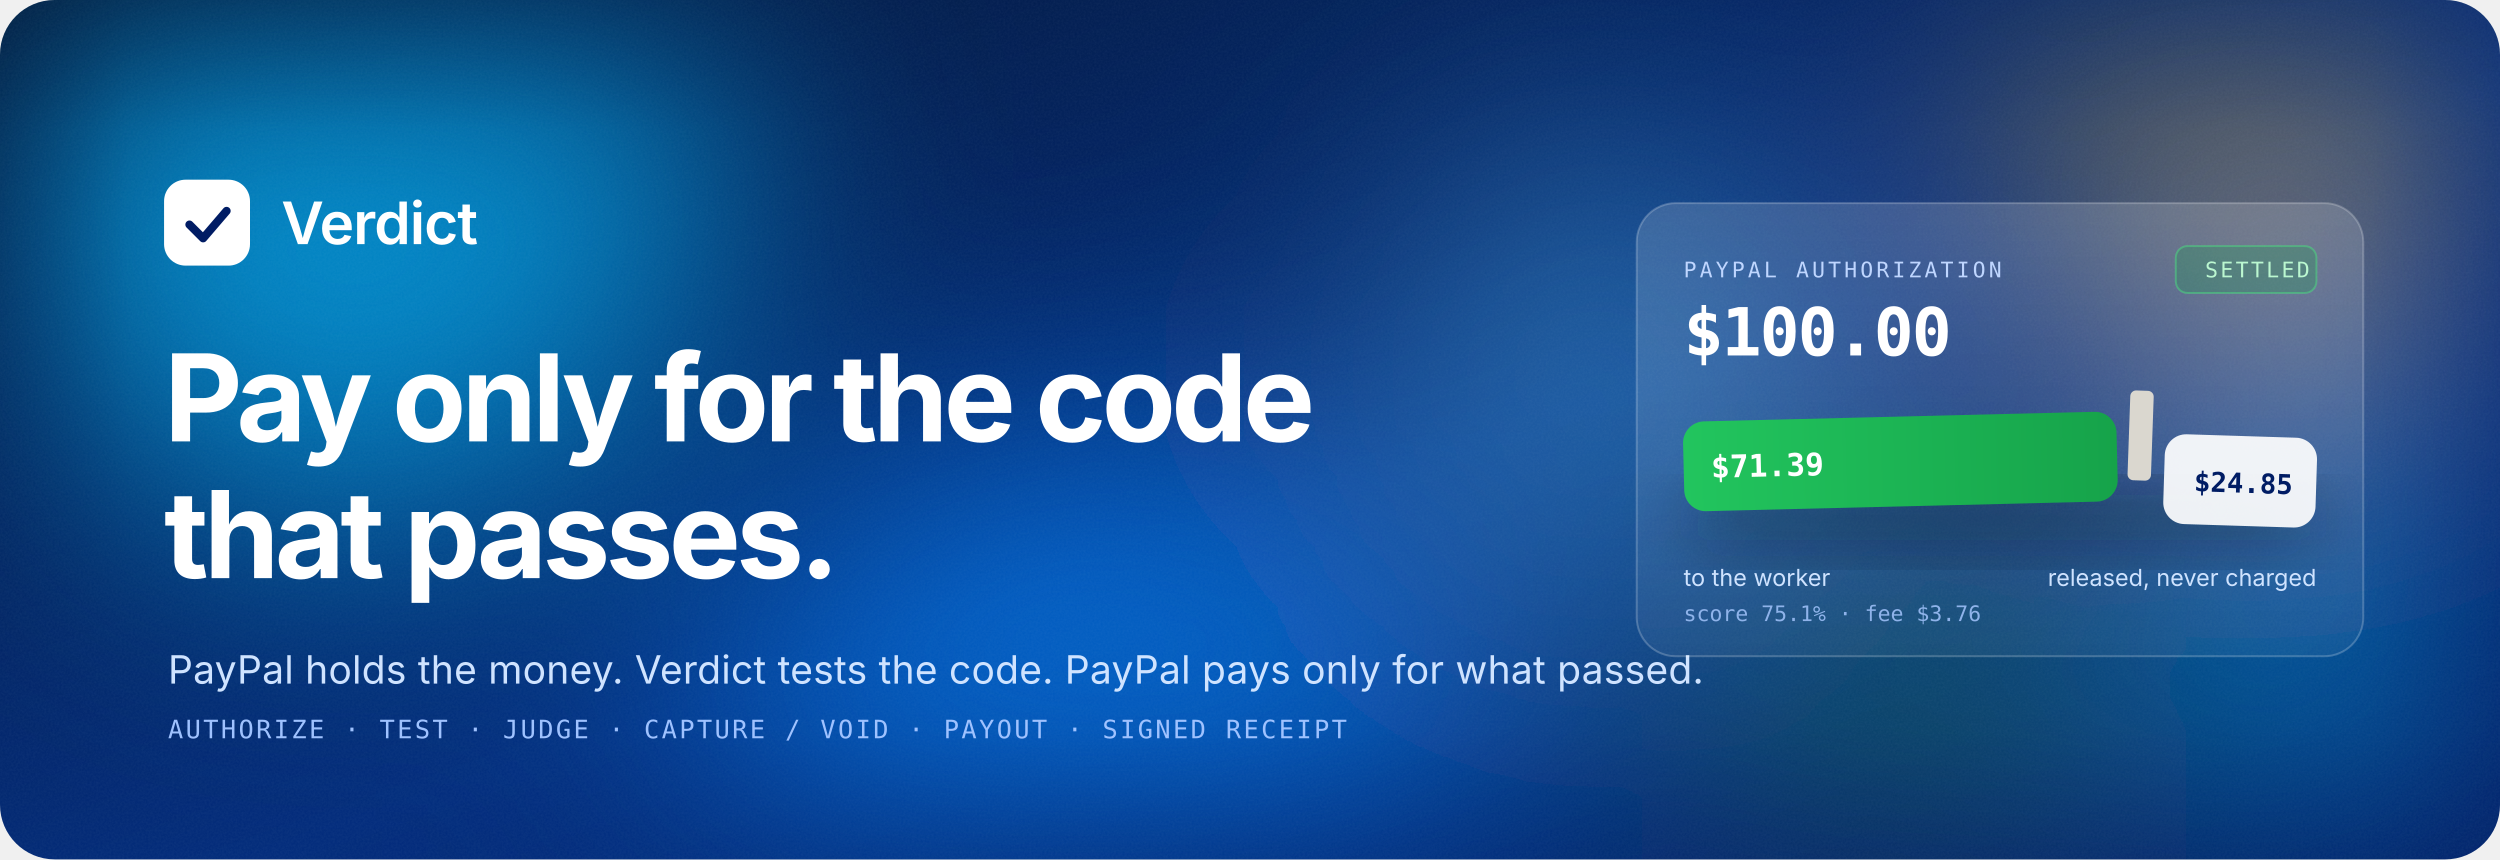
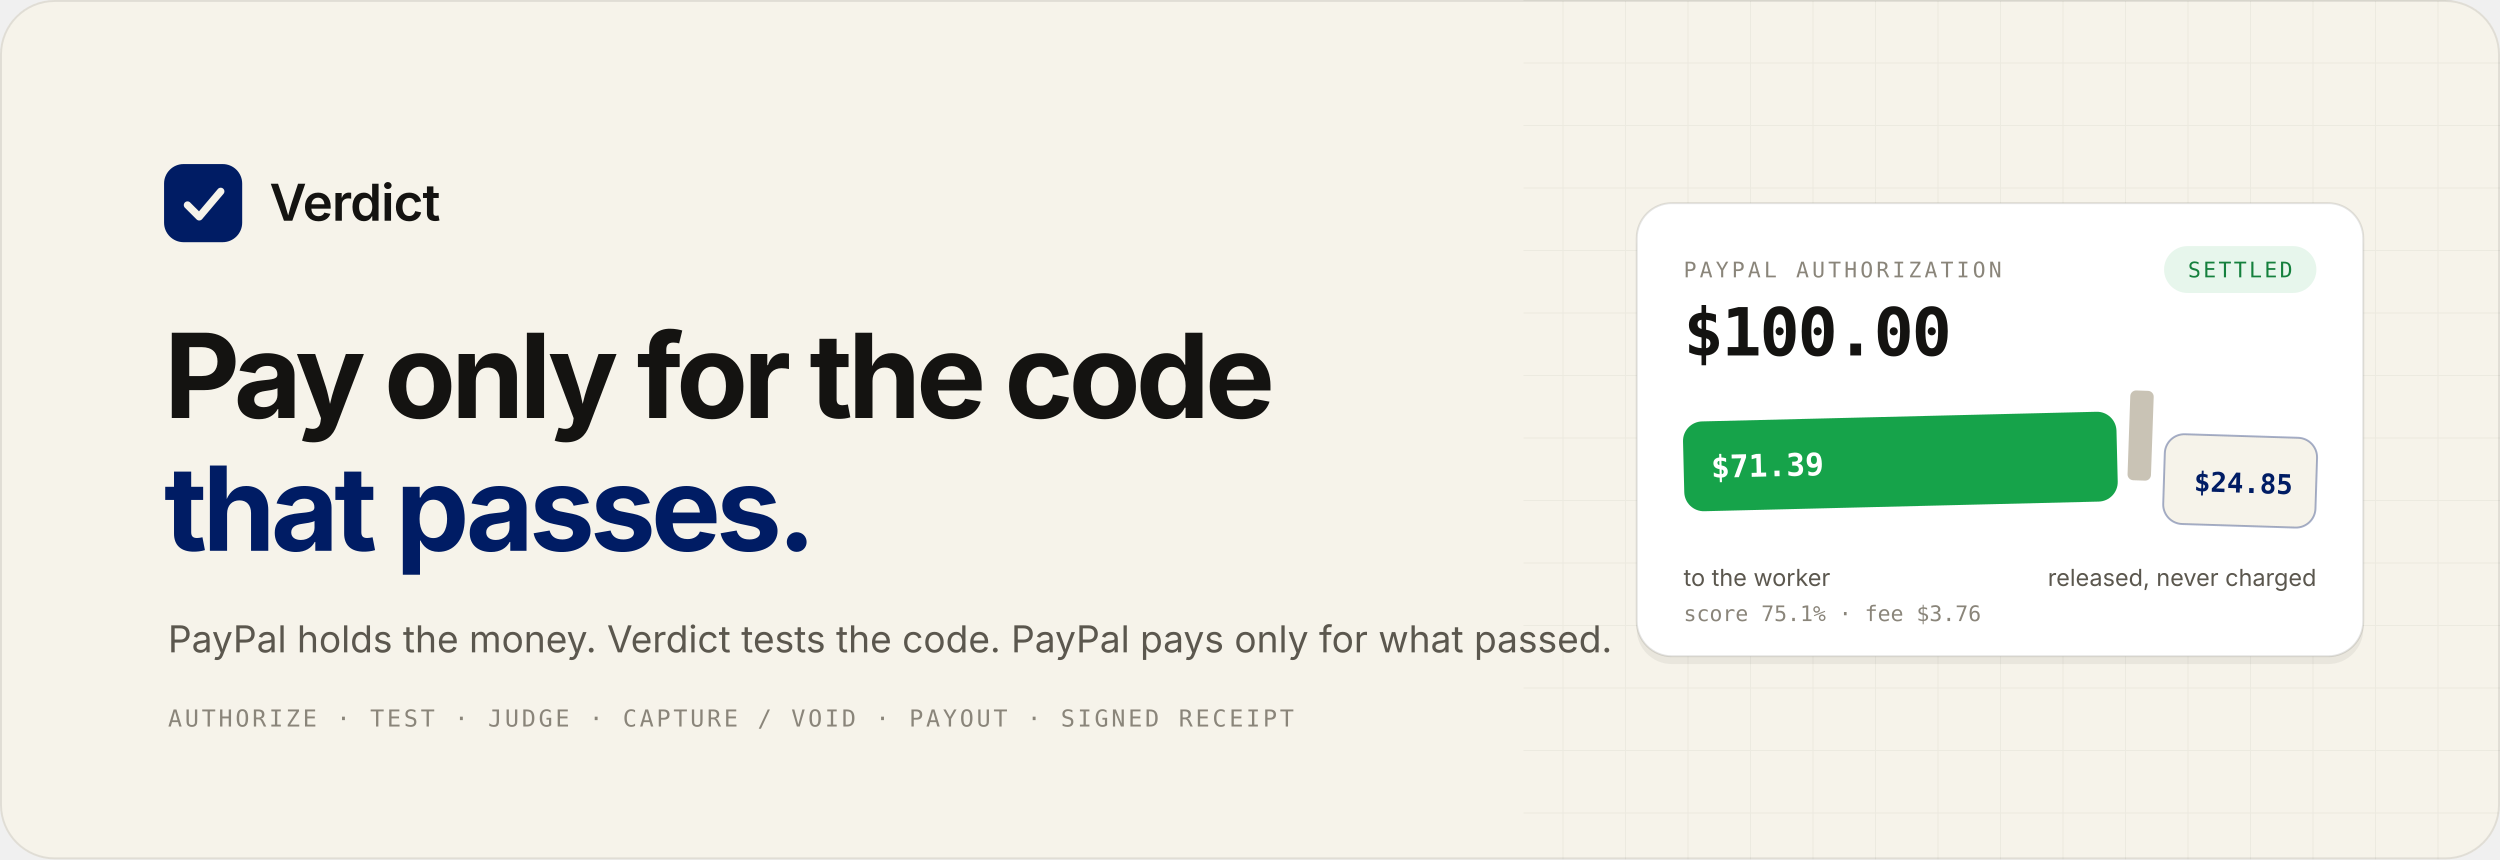
<svg xmlns="http://www.w3.org/2000/svg" viewBox="0 0 1280 440" width="1280" height="440" role="img" aria-labelledby="t d">
  <defs>
    <clipPath id="frame">
      <rect width="1280" height="440" rx="28" />
    </clipPath>
-     <linearGradient id="base" x1="0" y1="0" x2="1" y2="1">
-       <stop offset="0" stop-color="#001435" />
-       <stop offset="0.55" stop-color="#002A7A" />
-       <stop offset="1" stop-color="#001C64" />
-     </linearGradient>
-     <filter id="blur" x="-50%" y="-50%" width="200%" height="200%">
-       <feGaussianBlur stdDeviation="70" />
-     </filter>
-     <filter id="soft" x="-20%" y="-50%" width="140%" height="220%">
-       <feGaussianBlur stdDeviation="18" />
-     </filter>
-     <filter id="grain">
-       <feTurbulence type="fractalNoise" baseFrequency="0.9" numOctaves="2" stitchTiles="stitch" />
-       <feColorMatrix values="0 0 0 0 1  0 0 0 0 1  0 0 0 0 1  0 0 0 0.05 0" />
-     </filter>
-     <linearGradient id="glass" x1="0" y1="0" x2="0" y2="1">
-       <stop offset="0" stop-color="#FFFFFF" stop-opacity="0.16" />
-       <stop offset="1" stop-color="#FFFFFF" stop-opacity="0.05" />
-     </linearGradient>
-     <linearGradient id="worker" x1="0" y1="0" x2="1" y2="0">
-       <stop offset="0" stop-color="#22C55E" />
-       <stop offset="1" stop-color="#16A34A" />
-     </linearGradient>
+     <pattern id="rule" width="32" height="32" patternUnits="userSpaceOnUse">
+       <path d="M32 0H0V32" fill="none" stroke="#1C1A16" stroke-opacity="0.045" />
+     </pattern>
  </defs>
  <g clip-path="url(#frame)">
-     <rect width="1280" height="440" fill="url(#base)" />
-     <g filter="url(#blur)">
-       <circle cx="180" cy="80" r="190" fill="#009CDE" opacity="0.85" />
-       <circle cx="560" cy="430" r="210" fill="#0070E0" opacity="0.8" />
-       <circle cx="1180" cy="20" r="170" fill="#FFC439" opacity="0.42" />
-       <circle cx="1240" cy="300" r="150" fill="#009CDE" opacity="0.45" />
-       <circle cx="980" cy="430" r="150" fill="#16A34A" opacity="0.35" />
-       <circle cx="820" cy="190" r="120" fill="#60CDFF" opacity="0.35" />
-     </g>
-     <rect width="1280" height="440" filter="url(#grain)" />
-     <g font-family="'Geist','Inter','SF Pro Display',-apple-system,'Segoe UI',Helvetica,Arial,sans-serif" fill="#FFFFFF">
-       <g transform="translate(84 92)">
-         <rect width="44" height="44" rx="11" fill="#FFFFFF" />
-         <path d="M13 23l7 7 12-14" stroke="#001C64" stroke-width="4.2" fill="none" stroke-linecap="round" stroke-linejoin="round" />
-         <text x="60" y="33" font-size="30" font-weight="600" letter-spacing="-0.5">Verdict</text>
+     <rect width="1280" height="440" fill="#F6F3EA" />
+     <rect x="780" width="500" height="440" fill="url(#rule)" />
+     <rect x="0.5" y="0.5" width="1279" height="439" rx="27.5" fill="none" stroke="#1C1A16" stroke-opacity="0.1" />
+     <g font-family="'Geist','Inter','SF Pro Display',-apple-system,'Segoe UI',Helvetica,Arial,sans-serif" fill="#141311">
+       <g transform="translate(84 84)">
+         <rect width="40" height="40" rx="10" fill="#001C64" />
+         <path d="M12 21l6 6 11-13" stroke="#F6F3EA" stroke-width="3.8" fill="none" stroke-linecap="round" stroke-linejoin="round" />
+         <text x="54" y="29" font-size="26" font-weight="600" letter-spacing="-0.4">Verdict</text>
      </g>
-       <text x="84" y="226" font-size="62" font-weight="700" letter-spacing="-2.4">Pay only for the code</text>
-       <text x="84" y="296" font-size="62" font-weight="700" letter-spacing="-2.4">that passes.</text>
-       <text x="86" y="350" font-size="20" font-weight="400" fill="#CFE3FF" letter-spacing="0.1">PayPal holds the money. Verdict tests the code. PayPal pays only for what passed.</text>
-       <g transform="translate(86 378)" font-family="'Geist Mono','SF Mono',ui-monospace,Menlo,Consolas,monospace" font-size="13" fill="#9FC2FF" letter-spacing="1.2">
-         <text>AUTHORIZE  ·  TEST  ·  JUDGE  ·  CAPTURE / VOID  ·  PAYOUT  ·  SIGNED RECEIPT</text>
-       </g>
+       <text x="84" y="214" font-size="60" font-weight="700" letter-spacing="-2.4">Pay only for the code</text>
+       <text x="84" y="282" font-size="60" font-weight="700" letter-spacing="-2.4" fill="#001C64">that passes.</text>
+       <text x="86" y="334" font-size="19" font-weight="400" fill="#5B574E">PayPal holds the money. Verdict tests the code. PayPal pays only for what passed.</text>
+       <text x="86" y="372" font-family="'Geist Mono','SF Mono',ui-monospace,Menlo,Consolas,monospace" font-size="12" fill="#8A857A" letter-spacing="1.4">AUTHORIZE · TEST · JUDGE · CAPTURE / VOID · PAYOUT · SIGNED RECEIPT</text>
    </g>
    <g transform="translate(838 104)">
-       <rect x="0" y="0" width="372" height="232" rx="20" fill="url(#glass)" stroke="#FFFFFF" stroke-opacity="0.22" />
-       <g font-family="'Geist Mono','SF Mono',ui-monospace,Menlo,Consolas,monospace" fill="#FFFFFF">
-         <text x="24" y="38" font-size="11" letter-spacing="1.6" fill="#BFD6FF">PAYPAL AUTHORIZATION</text>
+       <rect x="0" y="4" width="372" height="232" rx="18" fill="#1C1A16" fill-opacity="0.06" />
+       <rect x="0" y="0" width="372" height="232" rx="18" fill="#FFFFFF" stroke="#1C1A16" stroke-opacity="0.12" />
+       <g font-family="'Geist Mono','SF Mono',ui-monospace,Menlo,Consolas,monospace" fill="#141311">
+         <text x="24" y="38" font-size="11" letter-spacing="1.6" fill="#8A857A">PAYPAL AUTHORIZATION</text>
        <text x="24" y="78" font-size="34" font-weight="600" letter-spacing="-1">$100.00</text>
-         <rect x="276" y="22" width="72" height="24" rx="6" fill="#16A34A" fill-opacity="0.25" stroke="#4ADE80" stroke-opacity="0.5" />
-         <text x="291" y="38" font-size="11" letter-spacing="1.2" fill="#BBF7D0">SETTLED</text>
+         <rect x="270" y="22" width="78" height="24" rx="12" fill="#E7F6EC" />
+         <text x="309" y="38" text-anchor="middle" font-size="11" letter-spacing="1.2" fill="#15803D">SETTLED</text>
      </g>
-       <rect x="28" y="150" width="320" height="22" rx="11" fill="#000814" opacity="0.45" filter="url(#soft)" />
      <g transform="translate(24 112) rotate(-1.4 0 22)">
-         <rect width="222" height="46" rx="11" fill="url(#worker)" />
+         <rect width="222" height="46" rx="10" fill="#16A34A" />
        <text x="14" y="29" font-family="'Geist Mono','SF Mono',ui-monospace,Menlo,monospace" font-size="16" font-weight="600" fill="#FFFFFF">$71.39</text>
      </g>
-       <rect x="252" y="96" width="12" height="46" rx="3" fill="#DAD7CF" transform="rotate(2 258 119)" />
+       <rect x="252" y="96" width="12" height="46" rx="3" fill="#C9C3B5" transform="rotate(2 258 119)" />
      <g transform="translate(270 118) rotate(1.8 0 22)">
-         <rect width="78" height="46" rx="11" fill="#FFFFFF" fill-opacity="0.92" />
+         <rect width="78" height="46" rx="10" fill="#F6F3EA" stroke="#001C64" stroke-opacity="0.35" />
        <text x="66" y="29" text-anchor="end" font-family="'Geist Mono','SF Mono',ui-monospace,Menlo,monospace" font-size="14" font-weight="600" fill="#001C64">$24.85</text>
      </g>
-       <g font-family="'Geist','Inter',-apple-system,'Segoe UI',Helvetica,Arial,sans-serif" font-size="12" fill="#CFE3FF">
+       <g font-family="'Geist','Inter',-apple-system,'Segoe UI',Helvetica,Arial,sans-serif" font-size="12" fill="#5B574E">
        <text x="24" y="196">to the worker</text>
        <text x="348" y="196" text-anchor="end">released, never charged</text>
-         <text x="24" y="214" fill="#8FB3EA" font-family="'Geist Mono','SF Mono',ui-monospace,Menlo,monospace" font-size="11">score 75.1% · fee $3.76</text>
+         <text x="24" y="214" fill="#8A857A" font-family="'Geist Mono','SF Mono',ui-monospace,Menlo,monospace" font-size="11">score 75.1% · fee $3.76</text>
      </g>
    </g>
  </g>
</svg>
